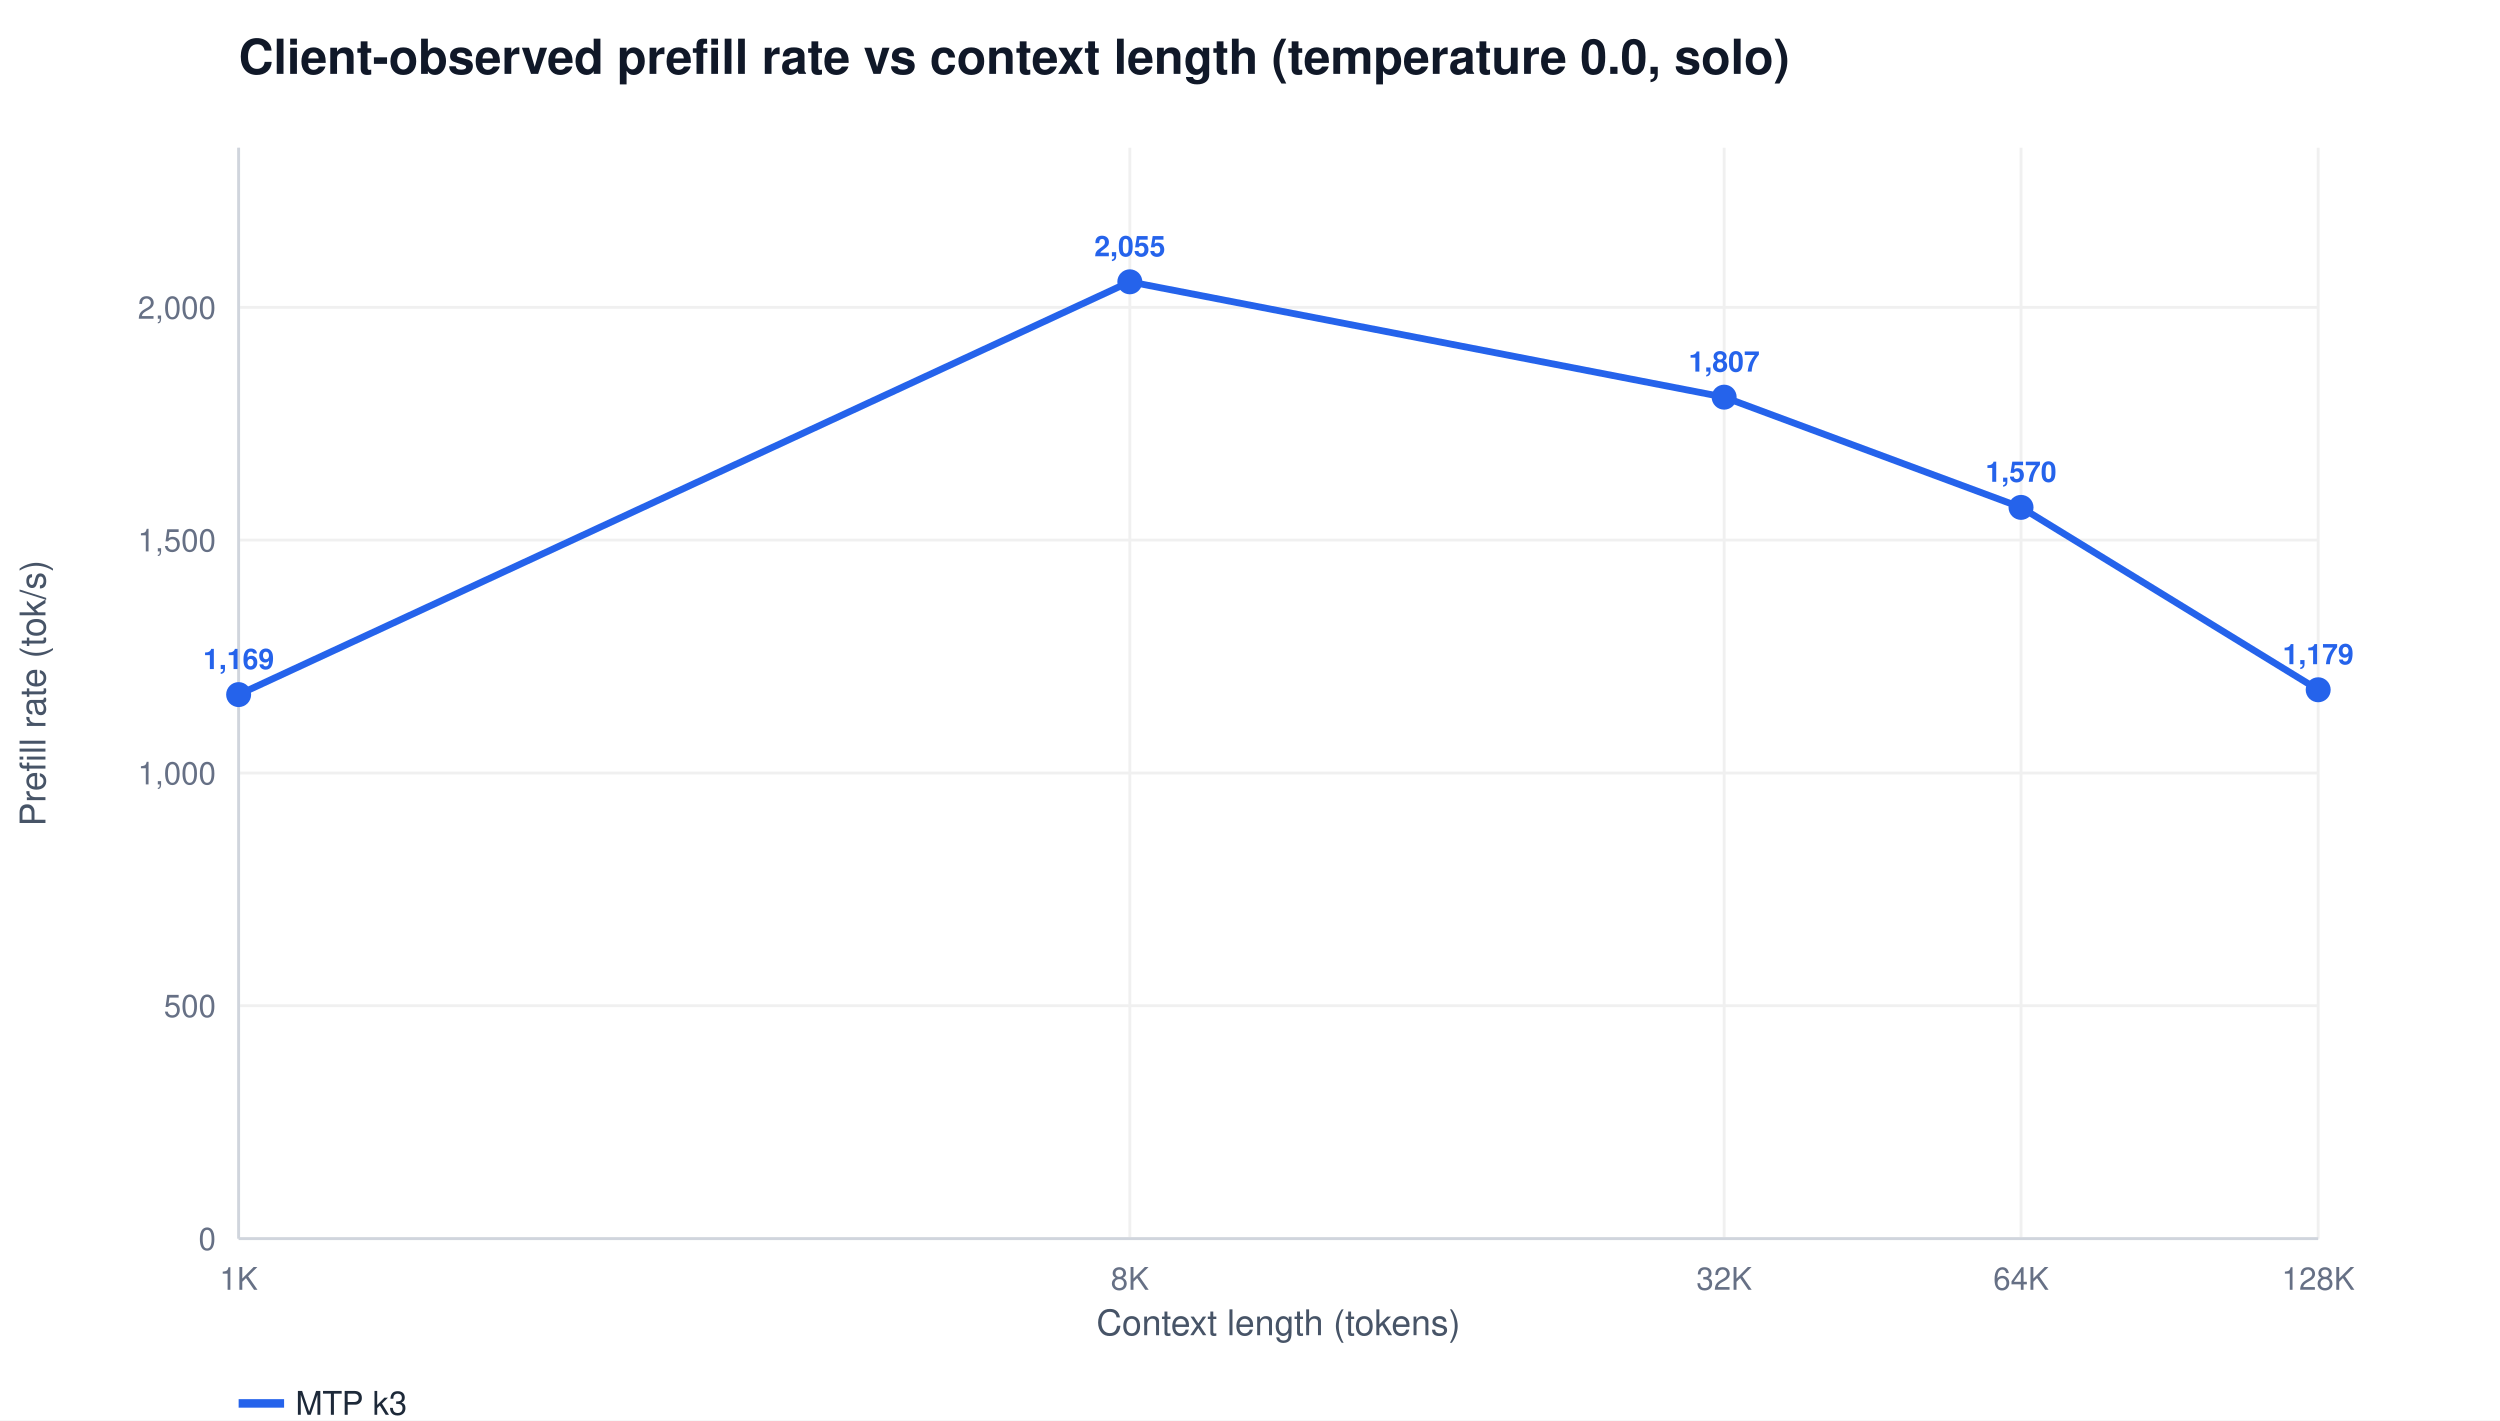
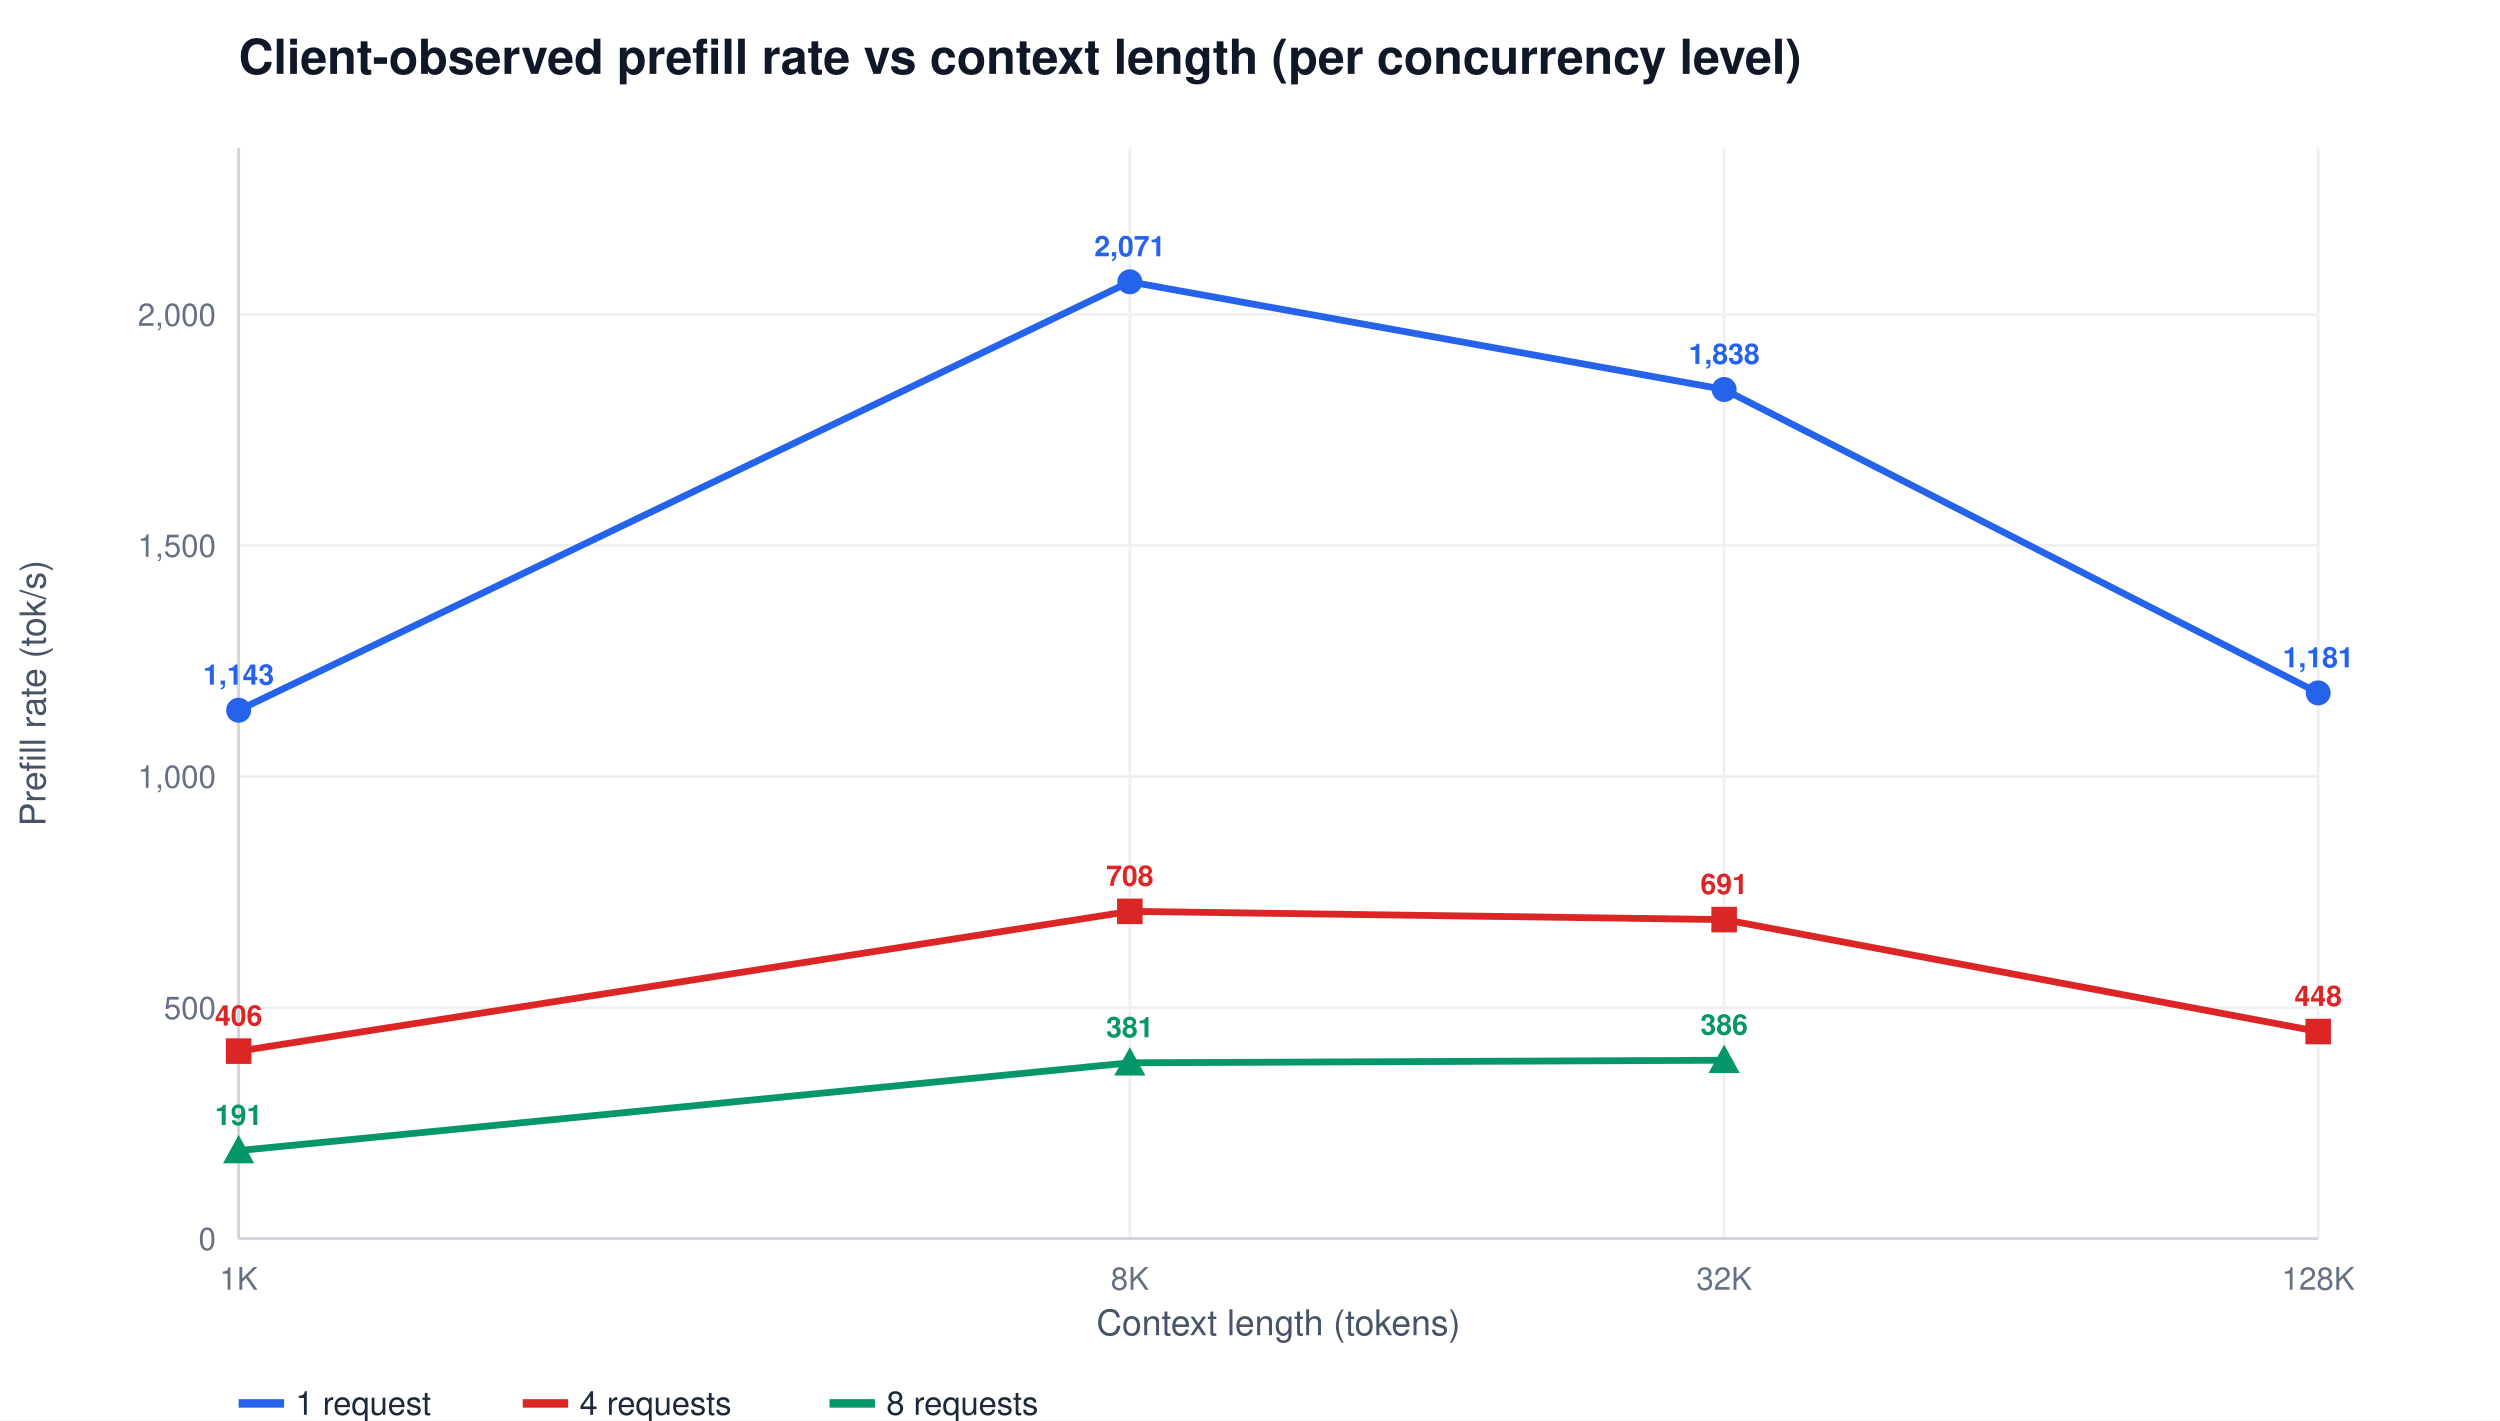
<svg xmlns="http://www.w3.org/2000/svg" width="880" height="500" viewBox="0 0 880 500" font-family="Segoe UI, Helvetica, Arial, sans-serif">
  <rect width="880" height="500" fill="#ffffff" />
-   <text x="84" y="26" font-size="17" font-weight="600" fill="#101828">Client-observed prefill rate vs context length (temperature 0.0, solo)</text>
+   <text x="84" y="26" font-size="17" font-weight="600" fill="#101828">Client-observed prefill rate vs context length (per concurrency level)</text>
  <line x1="84" y1="436.0" x2="816" y2="436.0" stroke="#f0f0f0" stroke-width="1" />
  <text x="76" y="440.0" font-size="11" fill="#667085" text-anchor="end">0</text>
-   <line x1="84" y1="354.0" x2="816" y2="354.0" stroke="#f0f0f0" stroke-width="1" />
-   <text x="76" y="358.0" font-size="11" fill="#667085" text-anchor="end">500</text>
-   <line x1="84" y1="272.1" x2="816" y2="272.1" stroke="#f0f0f0" stroke-width="1" />
-   <text x="76" y="276.1" font-size="11" fill="#667085" text-anchor="end">1,000</text>
-   <line x1="84" y1="190.1" x2="816" y2="190.1" stroke="#f0f0f0" stroke-width="1" />
-   <text x="76" y="194.1" font-size="11" fill="#667085" text-anchor="end">1,500</text>
-   <line x1="84" y1="108.2" x2="816" y2="108.2" stroke="#f0f0f0" stroke-width="1" />
-   <text x="76" y="112.2" font-size="11" fill="#667085" text-anchor="end">2,000</text>
+   <line x1="84" y1="354.7" x2="816" y2="354.7" stroke="#f0f0f0" stroke-width="1" />
+   <text x="76" y="358.7" font-size="11" fill="#667085" text-anchor="end">500</text>
+   <line x1="84" y1="273.3" x2="816" y2="273.3" stroke="#f0f0f0" stroke-width="1" />
+   <text x="76" y="277.3" font-size="11" fill="#667085" text-anchor="end">1,000</text>
+   <line x1="84" y1="192.0" x2="816" y2="192.0" stroke="#f0f0f0" stroke-width="1" />
+   <text x="76" y="196.0" font-size="11" fill="#667085" text-anchor="end">1,500</text>
+   <line x1="84" y1="110.7" x2="816" y2="110.7" stroke="#f0f0f0" stroke-width="1" />
+   <text x="76" y="114.7" font-size="11" fill="#667085" text-anchor="end">2,000</text>
  <line x1="84.0" y1="52" x2="84.0" y2="436" stroke="#f0f0f0" stroke-width="1" />
  <text x="84.0" y="454" font-size="11" fill="#667085" text-anchor="middle">1K</text>
  <line x1="397.7" y1="52" x2="397.7" y2="436" stroke="#f0f0f0" stroke-width="1" />
  <text x="397.7" y="454" font-size="11" fill="#667085" text-anchor="middle">8K</text>
  <line x1="606.9" y1="52" x2="606.9" y2="436" stroke="#f0f0f0" stroke-width="1" />
  <text x="606.9" y="454" font-size="11" fill="#667085" text-anchor="middle">32K</text>
-   <line x1="711.4" y1="52" x2="711.4" y2="436" stroke="#f0f0f0" stroke-width="1" />
-   <text x="711.4" y="454" font-size="11" fill="#667085" text-anchor="middle">64K</text>
  <line x1="816.0" y1="52" x2="816.0" y2="436" stroke="#f0f0f0" stroke-width="1" />
  <text x="816.0" y="454" font-size="11" fill="#667085" text-anchor="middle">128K</text>
  <line x1="84" y1="436" x2="816" y2="436" stroke="#d0d5dd" stroke-width="1" />
  <line x1="84" y1="52" x2="84" y2="436" stroke="#d0d5dd" stroke-width="1" />
-   <polyline points="84.0,244.5 397.7,99.2 606.9,139.8 711.4,178.6 816.0,242.8" fill="none" stroke="#2563eb" stroke-width="2.4" />
-   <circle cx="84.0" cy="244.5" r="4.4" fill="#2563eb" />
+   <polyline points="84.0,250.0 397.7,99.2 606.9,137.1 816.0,243.9" fill="none" stroke="#2563eb" stroke-width="2.4" />
+   <circle cx="84.0" cy="250.0" r="4.4" fill="#2563eb" />
  <circle cx="397.7" cy="99.2" r="4.4" fill="#2563eb" />
-   <circle cx="606.9" cy="139.8" r="4.4" fill="#2563eb" />
-   <circle cx="711.4" cy="178.6" r="4.4" fill="#2563eb" />
-   <circle cx="816.0" cy="242.8" r="4.4" fill="#2563eb" />
-   <text x="84.0" y="235.5" font-size="10" fill="#2563eb" text-anchor="middle" font-weight="600">1,169</text>
-   <text x="397.7" y="90.2" font-size="10" fill="#2563eb" text-anchor="middle" font-weight="600">2,055</text>
-   <text x="606.9" y="130.8" font-size="10" fill="#2563eb" text-anchor="middle" font-weight="600">1,807</text>
-   <text x="711.4" y="169.6" font-size="10" fill="#2563eb" text-anchor="middle" font-weight="600">1,570</text>
-   <text x="816.0" y="233.8" font-size="10" fill="#2563eb" text-anchor="middle" font-weight="600">1,179</text>
+   <circle cx="606.9" cy="137.1" r="4.4" fill="#2563eb" />
+   <circle cx="816.0" cy="243.9" r="4.4" fill="#2563eb" />
+   <polyline points="84.0,370.0 397.7,320.8 606.9,323.7 816.0,363.1" fill="none" stroke="#dc2626" stroke-width="2.4" />
+   <rect x="79.5" y="365.5" width="9" height="9" fill="#dc2626" />
+   <rect x="393.2" y="316.3" width="9" height="9" fill="#dc2626" />
+   <rect x="602.4" y="319.2" width="9" height="9" fill="#dc2626" />
+   <rect x="811.5" y="358.6" width="9" height="9" fill="#dc2626" />
+   <polyline points="84.0,405.0 397.7,374.1 606.9,373.2" fill="none" stroke="#059669" stroke-width="2.4" />
+   <polygon points="84.0,399.5 78.5,409.5 89.5,409.5" fill="#059669" />
+   <polygon points="397.7,368.6 392.2,378.6 403.2,378.6" fill="#059669" />
+   <polygon points="606.9,367.7 601.4,377.7 612.4,377.7" fill="#059669" />
+   <text x="84.0" y="241.0" font-size="10" fill="#2563eb" text-anchor="middle" font-weight="600">1,143</text>
+   <text x="84.0" y="361.0" font-size="10" fill="#dc2626" text-anchor="middle" font-weight="600">406</text>
+   <text x="84.0" y="396.0" font-size="10" fill="#059669" text-anchor="middle" font-weight="600">191</text>
+   <text x="397.7" y="90.2" font-size="10" fill="#2563eb" text-anchor="middle" font-weight="600">2,071</text>
+   <text x="397.7" y="311.8" font-size="10" fill="#dc2626" text-anchor="middle" font-weight="600">708</text>
+   <text x="397.7" y="365.1" font-size="10" fill="#059669" text-anchor="middle" font-weight="600">381</text>
+   <text x="606.9" y="128.1" font-size="10" fill="#2563eb" text-anchor="middle" font-weight="600">1,838</text>
+   <text x="606.9" y="314.7" font-size="10" fill="#dc2626" text-anchor="middle" font-weight="600">691</text>
+   <text x="606.9" y="364.2" font-size="10" fill="#059669" text-anchor="middle" font-weight="600">386</text>
+   <text x="816.0" y="234.9" font-size="10" fill="#2563eb" text-anchor="middle" font-weight="600">1,181</text>
+   <text x="816.0" y="354.1" font-size="10" fill="#dc2626" text-anchor="middle" font-weight="600">448</text>
  <line x1="84" y1="494" x2="100" y2="494" stroke="#2563eb" stroke-width="3" />
-   <text x="104" y="498" font-size="11.5" fill="#1d2939">MTP k3</text>
+   <text x="104" y="498" font-size="11.5" fill="#1d2939">1 request</text>
+   <line x1="184" y1="494" x2="200" y2="494" stroke="#dc2626" stroke-width="3" />
+   <text x="204" y="498" font-size="11.5" fill="#1d2939">4 requests</text>
+   <line x1="292" y1="494" x2="308" y2="494" stroke="#059669" stroke-width="3" />
+   <text x="312" y="498" font-size="11.5" fill="#1d2939">8 requests</text>
  <text x="450" y="470" font-size="12.5" fill="#475467" text-anchor="middle">Context length (tokens)</text>
  <text x="16" y="244" font-size="12.5" fill="#475467" text-anchor="middle" transform="rotate(-90 16 244)">Prefill rate (tok/s)</text>
</svg>
